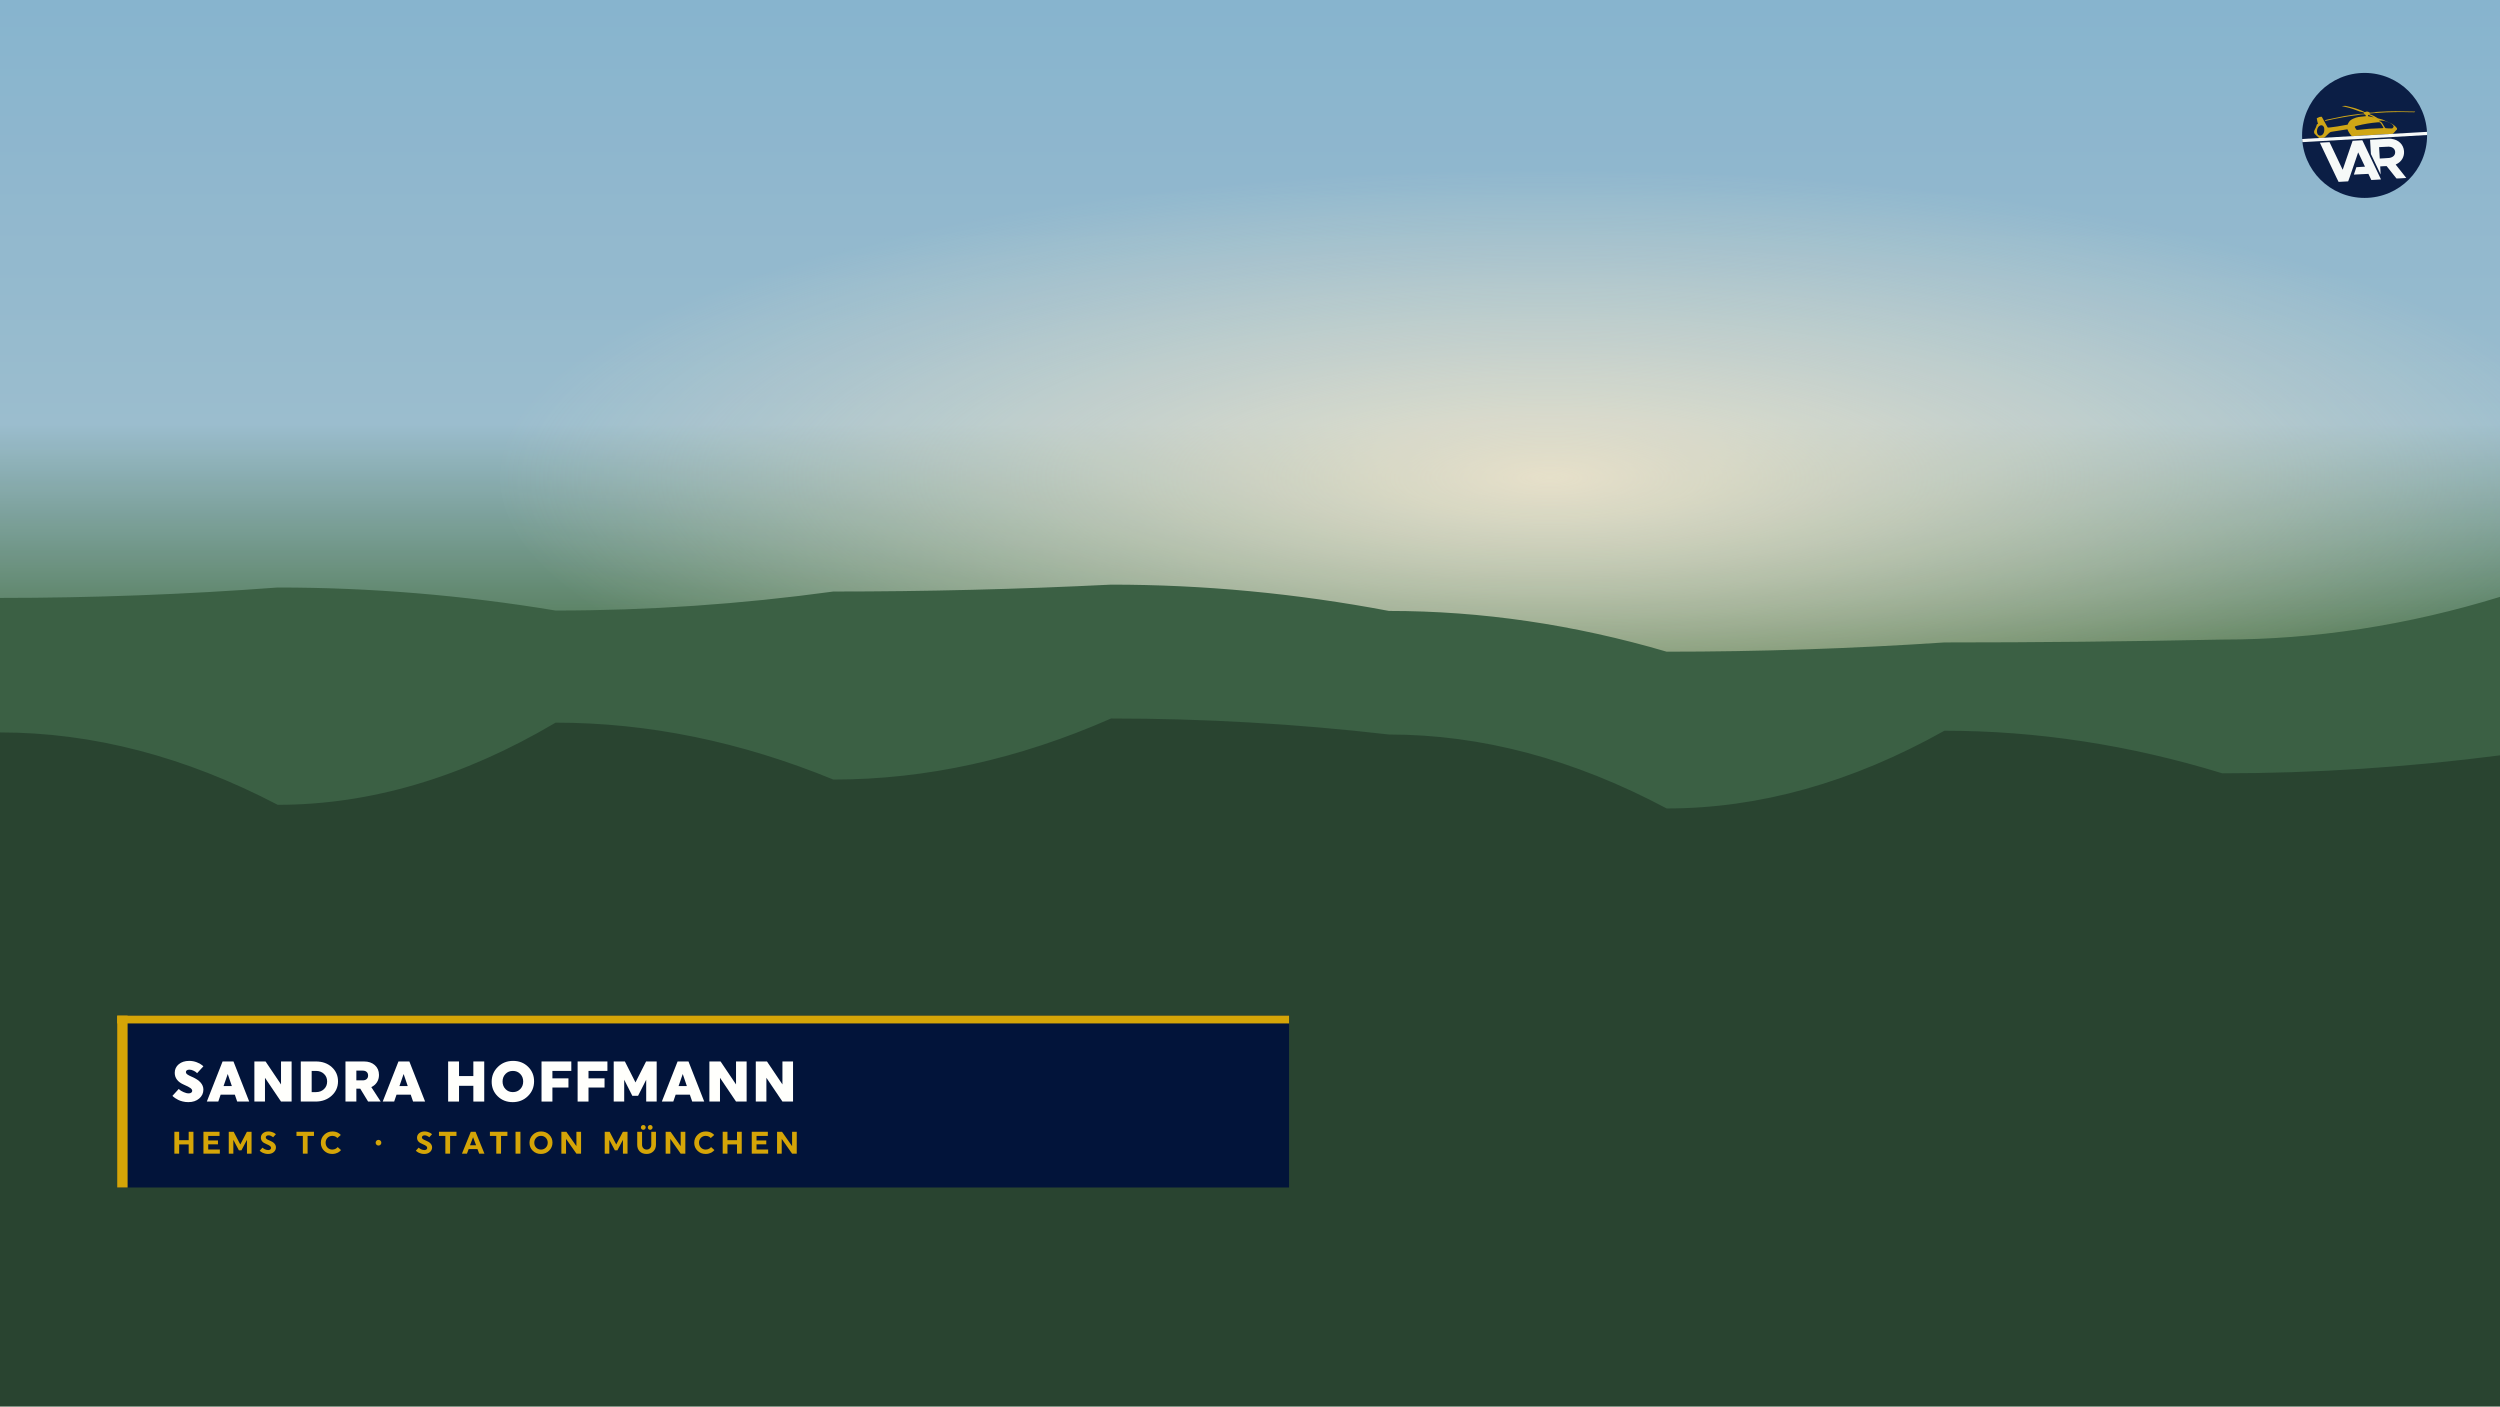
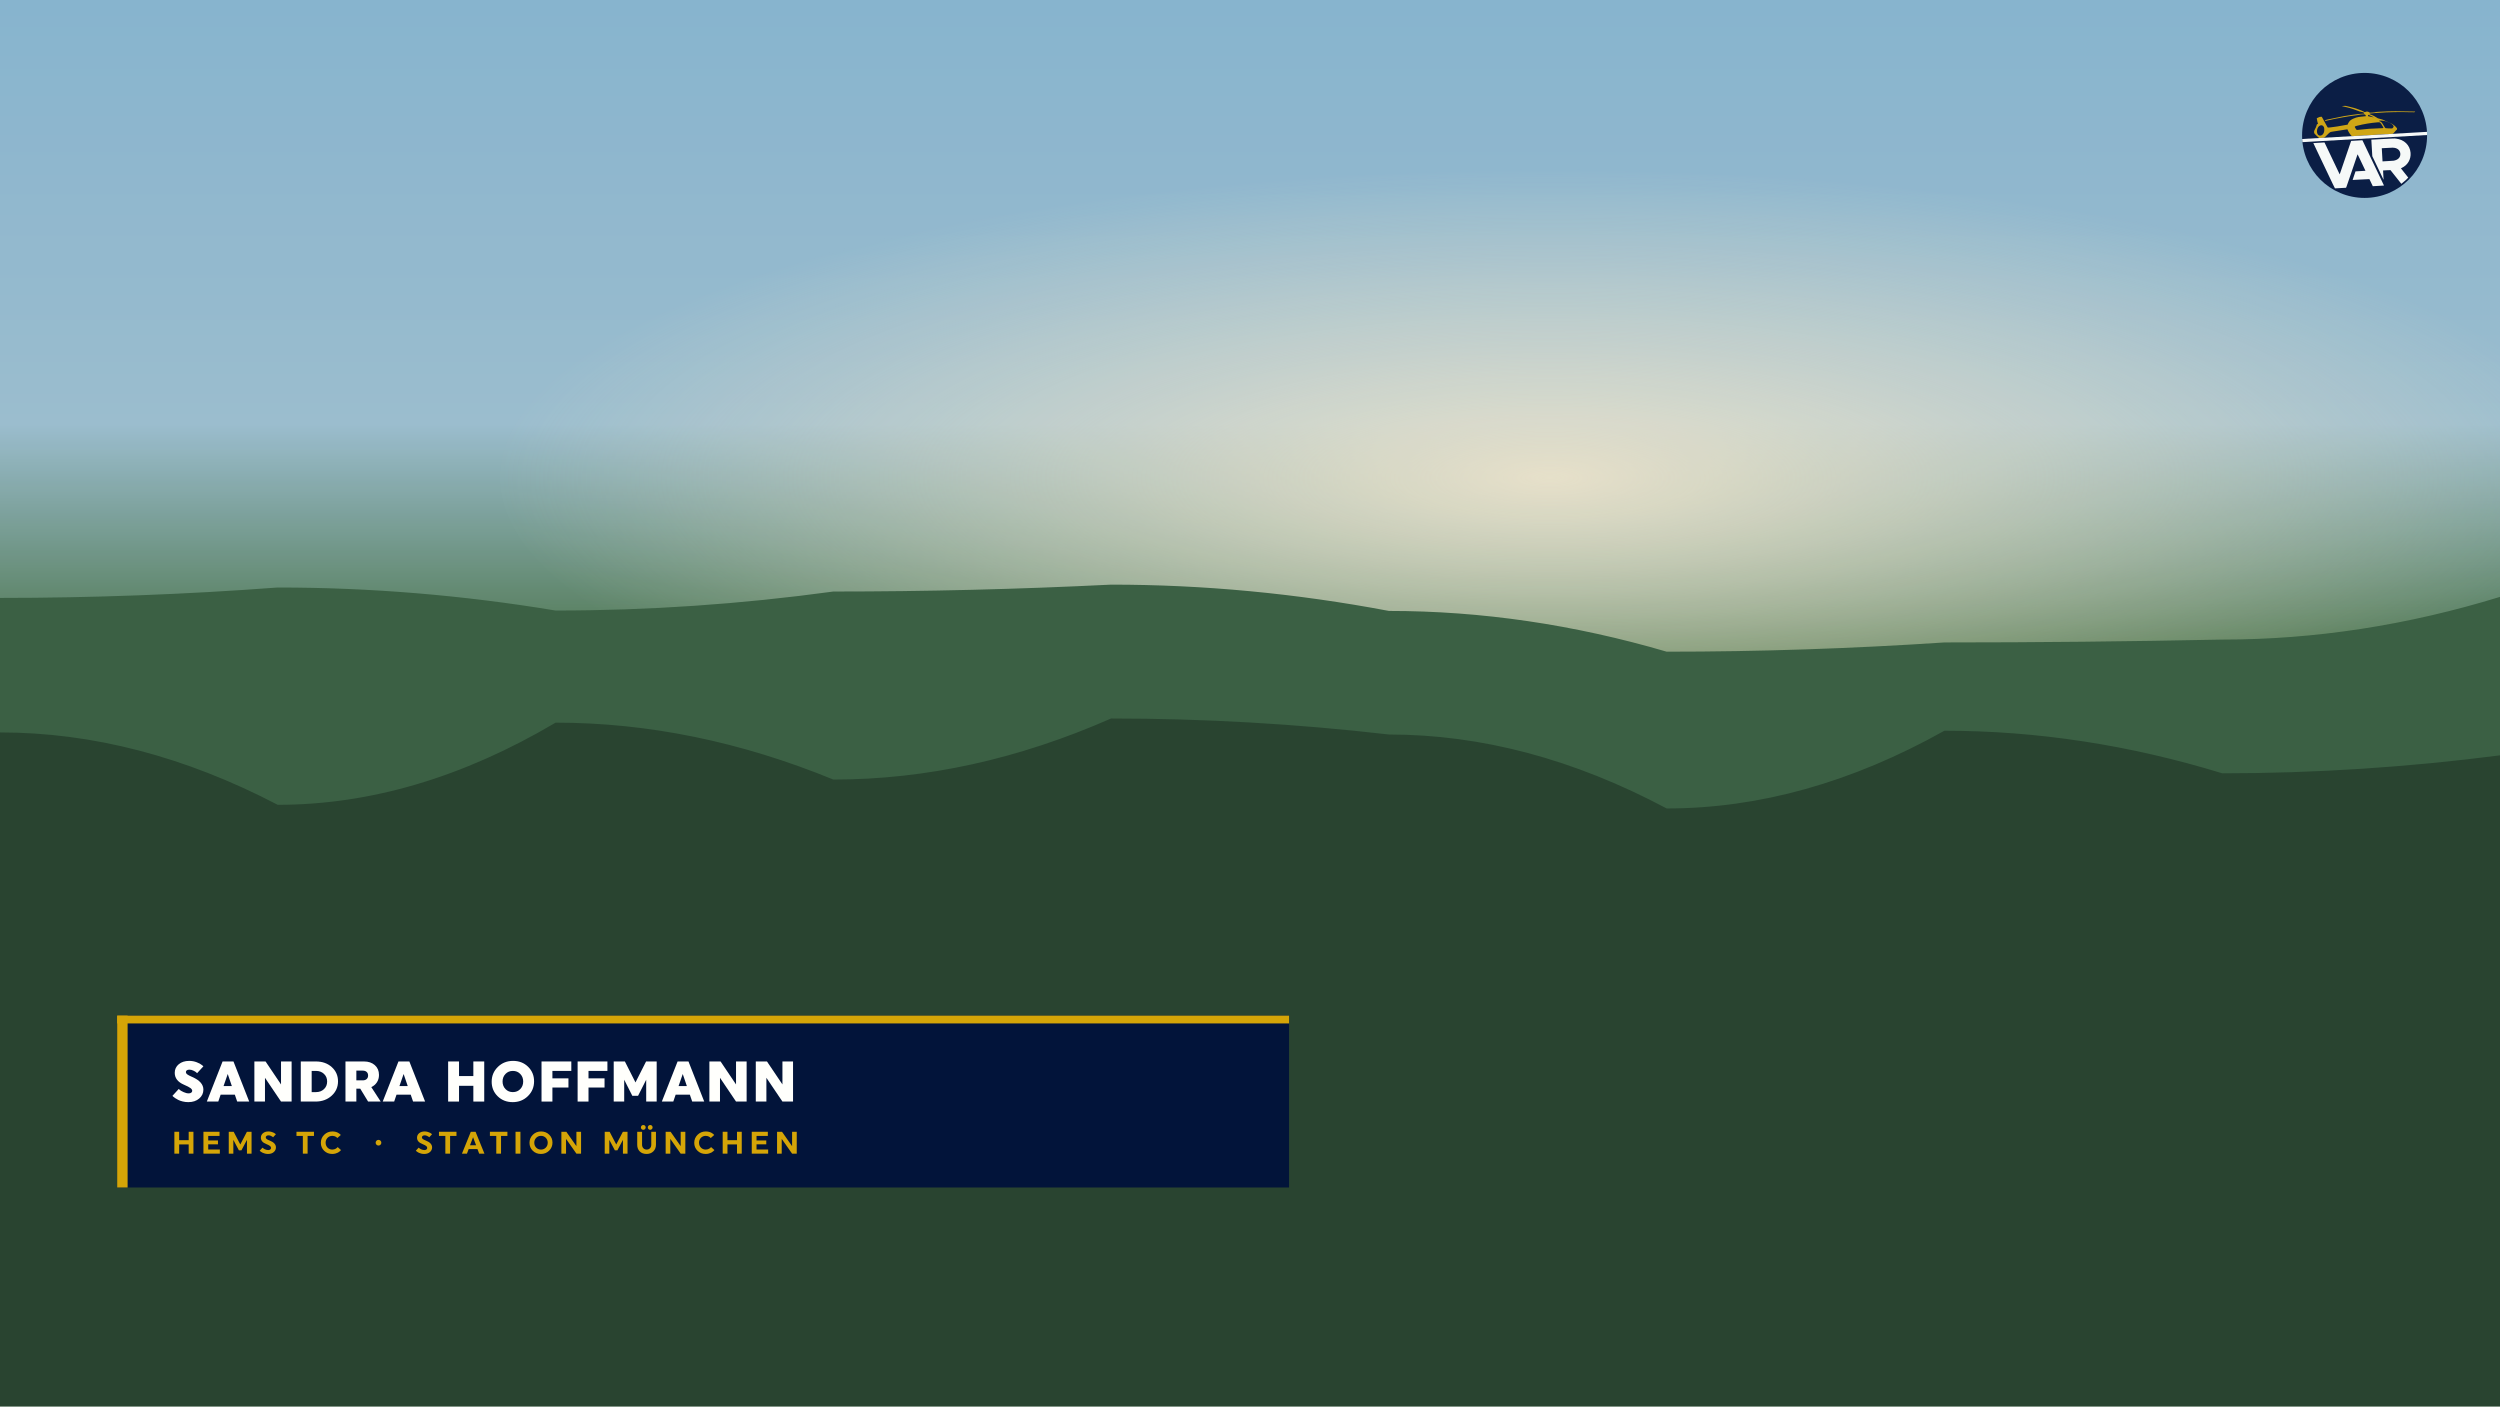
<svg xmlns="http://www.w3.org/2000/svg" viewBox="0 0 1920 1080" width="1920" height="1080">
  <defs>
    <linearGradient id="sc33" x1="0" y1="0" x2="0" y2="1">
      <stop offset="0%" stop-color="#93C3E0" />
      <stop offset="30%" stop-color="#A8CDDF" />
      <stop offset="48%" stop-color="#4E7A4A" />
      <stop offset="74%" stop-color="#335C36" />
      <stop offset="100%" stop-color="#1E3A22" />
    </linearGradient>
    <radialGradient id="sc33s">
      <stop offset="0%" stop-color="#FFF6DC" stop-opacity=".95" />
      <stop offset="100%" stop-color="#FFF6DC" stop-opacity="0" />
    </radialGradient>
  </defs>
  <rect width="1920" height="1080" fill="url(#sc33)" />
  <ellipse cx="1190" cy="367" rx="806" ry="238" fill="url(#sc33s)" />
  <path d="M0,1080 L0,459.2 Q106.7,459.2 213.3,451.2 Q320.0,451.2 426.7,468.9 Q533.3,468.9 640.0,454.3 Q746.7,454.3 853.3,449.0 Q960.0,449.0 1066.7,469.2 Q1173.3,469.2 1280.0,500.5 Q1386.7,500.5 1493.3,493.4 Q1600.0,493.4 1706.7,491.2 Q1813.3,491.2 1920.0,458.4 L1920,1080 Z" fill="#40684A" />
  <path d="M0,1080 L0,562.5 Q106.7,562.5 213.3,618.1 Q320.0,618.1 426.7,555.0 Q533.3,555.0 640.0,598.7 Q746.7,598.7 853.3,551.8 Q960.0,551.8 1066.7,564.1 Q1173.3,564.1 1280.0,620.9 Q1386.7,620.9 1493.3,561.2 Q1600.0,561.2 1706.7,593.9 Q1813.3,593.9 1920.0,580.1 L1920,1080 Z" fill="#2C4A34" />
  <rect width="1920" height="1080" fill="#000" opacity=".08" />
  <rect x="90" y="780" width="900" height="132" fill="#00113A" opacity=".94" />
  <rect x="90" y="780" width="900" height="6" fill="#D5A507" />
  <rect x="90" y="780" width="8" height="132" fill="#D5A507" />
  <g fill="#FFFFFC" transform="translate(132.0,846.0)">
    <path transform="translate(0.00,0) scale(0.044,-0.044)" d="M245.0 517.0Q245.0 493.0 267.0 475.5Q289.0 458.0 356.0 429.0Q550.0 345.0 550.0 208.0Q550.0 115.0 476.5 52.5Q403.0 -10.0 287.0 -10.0Q237.0 -10.0 189.5 1.5Q142.0 13.0 111.0 29.0Q80.0 45.0 56.0 61.0Q32.0 77.0 21.0 88.0L10.0 100.0L120.0 220.0Q129.0 211.0 144.5 198.5Q160.0 186.0 206.0 164.5Q252.0 143.0 295.0 143.0Q321.0 143.0 338.0 155.5Q355.0 168.0 355.0 187.0Q355.0 212.0 325.0 235.0Q295.0 258.0 209.0 295.0Q50.0 364.0 50.0 502.0Q50.0 593.0 120.0 651.5Q190.0 710.0 303.0 710.0Q372.0 710.0 434.0 686.0Q496.0 662.0 523.0 638.0L550.0 615.0L440.0 495.0Q434.0 502.0 422.0 512.5Q410.0 523.0 375.0 540.0Q340.0 557.0 305.0 557.0Q277.0 557.0 261.0 545.5Q245.0 534.0 245.0 517.0Z" />
    <path transform="translate(26.84,0) scale(0.044,-0.044)" d="M465.0 700.0 740.0 0.0H530.0L489.0 120.0H241.0L200.0 0.0H0.0L275.0 700.0ZM437.0 270.0 365.0 481.0 292.0 270.0Z" />
    <path transform="translate(60.28,0) scale(0.044,-0.044)" d="M535.0 0.0 255.0 415.0V0.0H70.0V700.0H265.0L535.0 299.0V700.0H720.0V0.0Z" />
    <path transform="translate(95.92,0) scale(0.044,-0.044)" d="M70.0 0.0V700.0H333.0Q502.0 700.0 611.0 601.5Q720.0 503.0 720.0 353.0Q720.0 203.0 608.0 101.5Q496.0 0.0 327.0 0.0ZM335.0 535.0H260.0V165.0H335.0Q420.0 165.0 475.0 217.0Q530.0 269.0 530.0 350.0Q530.0 431.0 475.0 483.0Q420.0 535.0 335.0 535.0Z" />
    <path transform="translate(130.24,0) scale(0.044,-0.044)" d="M70.0 0.0V700.0H393.0Q510.0 700.0 582.5 635.5Q655.0 571.0 655.0 465.0Q655.0 392.0 619.5 337.0Q584.0 282.0 521.0 252.0L685.0 0.0H465.0L328.0 225.0H260.0V0.0ZM370.0 540.0H260.0V370.0H370.0Q415.0 370.0 440.0 393.0Q465.0 416.0 465.0 455.0Q465.0 494.0 440.0 517.0Q415.0 540.0 370.0 540.0Z" />
    <path transform="translate(161.92,0) scale(0.044,-0.044)" d="M465.0 700.0 740.0 0.0H530.0L489.0 120.0H241.0L200.0 0.0H0.0L275.0 700.0ZM437.0 270.0 365.0 481.0 292.0 270.0Z" />
    <path transform="translate(209.09,0) scale(0.044,-0.044)" d="M510.0 0.0V275.0H260.0V0.0H70.0V700.0H260.0V445.0H510.0V700.0H700.0V0.0Z" />
    <path transform="translate(243.85,0) scale(0.044,-0.044)" d="M144.5 92.5Q40.0 195.0 40.0 347.0Q40.0 499.0 147.5 604.5Q255.0 710.0 413.0 710.0Q571.0 710.0 675.5 607.5Q780.0 505.0 780.0 353.0Q780.0 201.0 672.5 95.5Q565.0 -10.0 407.0 -10.0Q249.0 -10.0 144.5 92.5ZM281.0 482.0Q230.0 429.0 230.0 350.0Q230.0 271.0 281.0 218.0Q332.0 165.0 410.0 165.0Q488.0 165.0 539.0 218.0Q590.0 271.0 590.0 350.0Q590.0 429.0 539.0 482.0Q488.0 535.0 410.0 535.0Q332.0 535.0 281.0 482.0Z" />
    <path transform="translate(280.81,0) scale(0.044,-0.044)" d="M540.0 245.0H260.0V0.0H70.0V700.0H590.0V535.0H260.0V405.0H540.0Z" />
    <path transform="translate(308.53,0) scale(0.044,-0.044)" d="M540.0 245.0H260.0V0.0H70.0V700.0H590.0V535.0H260.0V405.0H540.0Z" />
    <path transform="translate(336.25,0) scale(0.044,-0.044)" d="M395.0 100.0 253.0 381.0V0.0H70.0V700.0H265.0L450.0 334.0L635.0 700.0H820.0V0.0H637.0V381.0L495.0 100.0Z" />
    <path transform="translate(376.29,0) scale(0.044,-0.044)" d="M465.0 700.0 740.0 0.0H530.0L489.0 120.0H241.0L200.0 0.0H0.0L275.0 700.0ZM437.0 270.0 365.0 481.0 292.0 270.0Z" />
    <path transform="translate(409.73,0) scale(0.044,-0.044)" d="M535.0 0.0 255.0 415.0V0.0H70.0V700.0H265.0L535.0 299.0V700.0H720.0V0.0Z" />
    <path transform="translate(445.37,0) scale(0.044,-0.044)" d="M535.0 0.0 255.0 415.0V0.0H70.0V700.0H265.0L535.0 299.0V700.0H720.0V0.0Z" />
  </g>
  <g fill="#D5A507" transform="translate(132.0,886.0)">
    <path transform="translate(0.00,0) scale(0.024,-0.024)" d="M538.0 0.0V295.0H233.0V0.0H80.0V700.0H233.0V431.0H538.0V700.0H690.0V0.0Z" />
    <path transform="translate(22.32,0) scale(0.024,-0.024)" d="M605.0 0.0H80.0V700.0H595.0V567.0H233.0V422.0H545.0V298.0H233.0V132.0H605.0Z" />
    <path transform="translate(41.76,0) scale(0.024,-0.024)" d="M405.0 105.0 227.0 441.0V0.0H80.0V700.0H237.0L449.0 294.0L661.0 700.0H810.0V0.0H663.0V441.0L485.0 105.0Z" />
    <path transform="translate(66.96,0) scale(0.024,-0.024)" d="M340.0 419.0Q540.0 341.0 540.0 200.0Q540.0 110.0 470.0 50.0Q400.0 -10.0 287.0 -10.0Q238.0 -10.0 192.5 1.0Q147.0 12.0 117.0 27.0Q87.0 42.0 64.0 57.5Q41.0 73.0 30.0 84.0L20.0 95.0L110.0 192.0Q113.0 189.0 119.0 183.5Q125.0 178.0 144.0 164.5Q163.0 151.0 183.5 141.0Q204.0 131.0 234.5 122.5Q265.0 114.0 295.0 114.0Q334.0 114.0 359.0 133.5Q384.0 153.0 384.0 183.0Q384.0 218.0 350.0 245.5Q316.0 273.0 225.0 310.0Q58.0 375.0 58.0 511.0Q58.0 598.0 125.0 654.0Q192.0 710.0 301.0 710.0Q344.0 710.0 384.0 700.5Q424.0 691.0 450.5 678.0Q477.0 665.0 498.0 652.0Q519.0 639.0 528.0 630.0L538.0 620.0L448.0 523.0Q441.0 530.0 429.0 540.5Q417.0 551.0 379.5 568.5Q342.0 586.0 303.0 586.0Q261.0 586.0 237.5 567.0Q214.0 548.0 214.0 523.0Q214.0 492.0 240.5 469.5Q267.0 447.0 340.0 419.0Z" />
    <path transform="translate(95.33,0) scale(0.024,-0.024)" d="M575.0 567.0H371.0V0.0H219.0V567.0H15.0V700.0H575.0Z" />
    <path transform="translate(113.33,0) scale(0.024,-0.024)" d="M415.0 710.0Q467.0 710.0 513.5 698.5Q560.0 687.0 590.0 670.5Q620.0 654.0 642.0 637.0Q664.0 620.0 674.0 608.0L684.0 597.0L572.0 499.0Q570.0 502.0 566.0 506.5Q562.0 511.0 547.0 523.0Q532.0 535.0 515.5 544.5Q499.0 554.0 471.0 561.5Q443.0 569.0 413.0 569.0Q320.0 569.0 259.0 506.0Q198.0 443.0 198.0 350.0Q198.0 256.0 259.0 193.0Q320.0 130.0 413.0 130.0Q445.0 130.0 474.0 138.5Q503.0 147.0 522.0 158.5Q541.0 170.0 555.0 182.0Q569.0 194.0 576.0 202.0L582.0 211.0L690.0 115.0Q686.0 110.0 679.0 101.5Q672.0 93.0 647.0 71.5Q622.0 50.0 592.0 33.5Q562.0 17.0 513.0 3.5Q464.0 -10.0 410.0 -10.0Q254.0 -10.0 149.5 92.5Q45.0 195.0 45.0 347.0Q45.0 499.0 152.0 604.5Q259.0 710.0 415.0 710.0Z" />
    <path transform="translate(155.30,0) scale(0.024,-0.024)" d="M141.0 441.0Q178.0 441.0 205.0 414.5Q232.0 388.0 232.0 350.0Q232.0 312.0 205.5 285.5Q179.0 259.0 141.0 259.0Q103.0 259.0 76.5 285.5Q50.0 312.0 50.0 350.0Q50.0 388.0 76.5 414.5Q103.0 441.0 141.0 441.0Z" />
    <path transform="translate(186.89,0) scale(0.024,-0.024)" d="M340.0 419.0Q540.0 341.0 540.0 200.0Q540.0 110.0 470.0 50.0Q400.0 -10.0 287.0 -10.0Q238.0 -10.0 192.5 1.0Q147.0 12.0 117.0 27.0Q87.0 42.0 64.0 57.5Q41.0 73.0 30.0 84.0L20.0 95.0L110.0 192.0Q113.0 189.0 119.0 183.5Q125.0 178.0 144.0 164.5Q163.0 151.0 183.5 141.0Q204.0 131.0 234.5 122.5Q265.0 114.0 295.0 114.0Q334.0 114.0 359.0 133.5Q384.0 153.0 384.0 183.0Q384.0 218.0 350.0 245.5Q316.0 273.0 225.0 310.0Q58.0 375.0 58.0 511.0Q58.0 598.0 125.0 654.0Q192.0 710.0 301.0 710.0Q344.0 710.0 384.0 700.5Q424.0 691.0 450.5 678.0Q477.0 665.0 498.0 652.0Q519.0 639.0 528.0 630.0L538.0 620.0L448.0 523.0Q441.0 530.0 429.0 540.5Q417.0 551.0 379.5 568.5Q342.0 586.0 303.0 586.0Q261.0 586.0 237.5 567.0Q214.0 548.0 214.0 523.0Q214.0 492.0 240.5 469.5Q267.0 447.0 340.0 419.0Z" />
    <path transform="translate(204.77,0) scale(0.024,-0.024)" d="M575.0 567.0H371.0V0.0H219.0V567.0H15.0V700.0H575.0Z" />
    <path transform="translate(222.77,0) scale(0.024,-0.024)" d="M356.0 525.0 258.0 268.0H453.0ZM436.0 700.0 720.0 0.0H552.0L496.0 147.0H216.0L160.0 0.0H0.0L284.0 700.0Z" />
    <path transform="translate(243.89,0) scale(0.024,-0.024)" d="M575.0 567.0H371.0V0.0H219.0V567.0H15.0V700.0H575.0Z" />
    <path transform="translate(261.89,0) scale(0.024,-0.024)" d="M85.0 0.0V700.0H242.0V0.0Z" />
    <path transform="translate(273.58,0) scale(0.024,-0.024)" d="M413.0 130.0Q505.0 130.0 566.5 193.0Q628.0 256.0 628.0 350.0Q628.0 443.0 566.5 506.0Q505.0 569.0 413.0 569.0Q320.0 569.0 259.0 506.0Q198.0 443.0 198.0 350.0Q198.0 256.0 259.0 193.0Q320.0 130.0 413.0 130.0ZM152.0 604.5Q259.0 710.0 415.0 710.0Q571.0 710.0 675.5 607.0Q780.0 504.0 780.0 352.0Q780.0 200.0 673.0 95.0Q566.0 -10.0 410.0 -10.0Q254.0 -10.0 149.5 92.5Q45.0 195.0 45.0 347.0Q45.0 499.0 152.0 604.5Z" />
    <path transform="translate(297.22,0) scale(0.024,-0.024)" d="M561.0 0.0 229.0 472.0V0.0H80.0V700.0H238.0L561.0 240.0V700.0H710.0V0.0Z" />
    <path transform="translate(330.50,0) scale(0.024,-0.024)" d="M405.0 105.0 227.0 441.0V0.0H80.0V700.0H237.0L449.0 294.0L661.0 700.0H810.0V0.0H663.0V441.0L485.0 105.0Z" />
    <path transform="translate(355.70,0) scale(0.024,-0.024)" d="M520.0 700.0H670.0V290.0Q670.0 156.0 586.0 73.0Q502.0 -10.0 368.0 -10.0Q233.0 -10.0 151.5 70.5Q70.0 151.0 70.0 285.0V700.0H225.0V290.0Q225.0 218.0 266.0 174.0Q307.0 130.0 373.0 130.0Q439.0 130.0 479.5 174.0Q520.0 218.0 520.0 290.0ZM562.0 840.0Q562.0 808.0 539.5 785.5Q517.0 763.0 485.0 763.0Q452.0 763.0 430.5 784.5Q409.0 806.0 409.0 839.0Q409.0 872.0 431.0 894.0Q453.0 916.0 486.0 916.0Q519.0 916.0 540.5 894.5Q562.0 873.0 562.0 840.0ZM341.0 840.0Q341.0 808.0 318.5 785.5Q296.0 763.0 264.0 763.0Q231.0 763.0 209.5 784.5Q188.0 806.0 188.0 839.0Q188.0 872.0 210.0 894.0Q232.0 916.0 265.0 916.0Q298.0 916.0 319.5 894.5Q341.0 873.0 341.0 840.0Z" />
    <path transform="translate(377.30,0) scale(0.024,-0.024)" d="M561.0 0.0 229.0 472.0V0.0H80.0V700.0H238.0L561.0 240.0V700.0H710.0V0.0Z" />
    <path transform="translate(400.10,0) scale(0.024,-0.024)" d="M415.0 710.0Q467.0 710.0 513.5 698.5Q560.0 687.0 590.0 670.5Q620.0 654.0 642.0 637.0Q664.0 620.0 674.0 608.0L684.0 597.0L572.0 499.0Q570.0 502.0 566.0 506.5Q562.0 511.0 547.0 523.0Q532.0 535.0 515.5 544.5Q499.0 554.0 471.0 561.5Q443.0 569.0 413.0 569.0Q320.0 569.0 259.0 506.0Q198.0 443.0 198.0 350.0Q198.0 256.0 259.0 193.0Q320.0 130.0 413.0 130.0Q445.0 130.0 474.0 138.5Q503.0 147.0 522.0 158.5Q541.0 170.0 555.0 182.0Q569.0 194.0 576.0 202.0L582.0 211.0L690.0 115.0Q686.0 110.0 679.0 101.5Q672.0 93.0 647.0 71.5Q622.0 50.0 592.0 33.5Q562.0 17.0 513.0 3.5Q464.0 -10.0 410.0 -10.0Q254.0 -10.0 149.5 92.5Q45.0 195.0 45.0 347.0Q45.0 499.0 152.0 604.5Q259.0 710.0 415.0 710.0Z" />
    <path transform="translate(421.10,0) scale(0.024,-0.024)" d="M538.0 0.0V295.0H233.0V0.0H80.0V700.0H233.0V431.0H538.0V700.0H690.0V0.0Z" />
    <path transform="translate(443.42,0) scale(0.024,-0.024)" d="M605.0 0.0H80.0V700.0H595.0V567.0H233.0V422.0H545.0V298.0H233.0V132.0H605.0Z" />
    <path transform="translate(462.86,0) scale(0.024,-0.024)" d="M561.0 0.0 229.0 472.0V0.0H80.0V700.0H238.0L561.0 240.0V700.0H710.0V0.0Z" />
  </g>
  <g opacity=".92">
    <g transform="translate(1768,56) scale(0.1875)">
      <defs>
        <clipPath id="n1b34">
          <circle cx="256" cy="256" r="256" />
        </clipPath>
      </defs>
      <g clip-path="url(#n1b34)">
        <circle cx="256" cy="256" r="256" fill="#00113A" />
        <g fill="#D5A507" transform="translate(49.00,134.89) scale(0.414)">
          <path d="M35.7 305.27C27.86 297.99 20 290.67 18.23 289.02C12.94 284.07 7.26 277.76 2.59 271.63C1.3 269.94 1.3 269.94 0.67 259.67C0.04 249.4 0.04 249.4 3.21 243.43C17.85 215.93 25.31 198.26 26.9 187.33C27.45 183.58 26.65 184.36 34.25 180.13C39.92 176.97 39.91 176.98 39.91 175.49C39.91 173.85 39.02 172.61 37.83 172.6C37.11 172.6 37.81 175.22 31.69 149.81C26.64 128.87 26.11 126.2 26.67 124.15C27.12 122.49 32.62 119.37 41.13 115.95C46.53 113.78 47.49 113.3 48.58 112.26C50.67 110.26 58.97 108.69 71.24 107.99C77.19 107.64 74.98 104.81 89.29 131.15C96.15 143.79 105.73 161.29 110.57 170.04C115.41 178.79 120.75 188.62 122.44 191.88C129.48 205.52 134.23 213.21 136.29 214.34C139.72 216.22 170.18 212.83 229.23 204.01C250.02 200.91 306.75 190.88 330.23 186.17C332.66 185.68 332.66 185.68 333.54 183.12C338.5 168.63 350.1 151.3 360.17 143.32C372.8 133.3 397.13 121.34 414.41 116.63C435.84 110.79 444.66 109.17 464.81 107.34C479.81 105.98 511.76 102.62 512.05 102.38C512.08 102.36 511.65 99.49 511.1 96.01C510.1 89.68 510.1 89.68 506.87 88.58C502.65 87.13 501 86.26 499.45 84.67C498.18 83.37 498.18 83.37 487.88 83.75C459.05 84.82 451.08 85.73 441.9 89.01C435.4 91.33 435.45 91.31 428.8 91.97C362.81 98.45 214.12 125.11 126.21 146.21C111.13 149.83 109.91 149.82 109.35 146.09C108.62 141.18 110.96 140.04 130.7 135.68C199.78 120.43 262.82 107.4 294.63 101.81C336.98 94.36 431.41 81.22 452.54 79.84C455.13 79.67 462.05 79.18 467.91 78.75C473.77 78.33 480.74 77.91 483.41 77.82C496.02 77.41 495.76 77.44 495.55 76.49C495.44 76.03 495.28 74.08 495.18 72.17C495.01 68.69 495.01 68.69 493.75 68.38C493.06 68.2 491.24 67.34 489.71 66.47C482.4 62.32 482.87 62.48 475.05 61.23C461.69 59.09 454.17 57.41 449.82 55.59C448.42 55 444.91 53.47 442.02 52.19C431.61 47.57 418.28 42.66 392.8 34.08C364.87 24.67 339.59 17.5 311.76 11.09C299.95 8.37 299.99 8.38 290.21 6.6C279.38 4.63 274.04 3.36 274.55 2.87C275.14 2.3 289.73 0.65 297.88 0.23C311.16 -0.46 311.55 -0.4 341.15 6.74C389.7 18.46 402.15 22.04 437.97 34.58C462.99 43.33 472.02 47.05 486.52 54.55C489.7 56.2 494.13 58.47 496.36 59.59C498.58 60.72 500.74 61.86 501.14 62.13C501.87 62.62 501.89 62.62 504.82 61.38C519.4 55.23 529.43 55.03 540.79 60.69C546.35 63.46 548.17 64.78 548.98 66.6C549.58 67.97 555.31 67.94 575.92 66.45C598.39 64.83 598.39 64.83 607.34 62.29C614.29 60.32 614.14 60.33 639.56 58.79C703.41 54.93 756.26 53.13 806.36 53.13C858.12 53.13 977.54 55.09 996.82 56.26C1000.43 56.48 1001.17 58.14 998.71 60.49C995.29 63.76 991.43 63.94 948.73 62.85C873.08 60.91 856.08 60.83 788.97 62.17C722.22 63.5 694.67 64.8 620.01 70.11C613.86 70.55 607 70.98 604.77 71.07C591.89 71.59 573.5 73.35 567.47 74.64C561.97 75.82 561.32 75.9 556.36 76.04C551.11 76.19 551.11 76.19 550.94 78.75C550.84 80.16 550.57 81.77 550.34 82.33C550.01 83.11 549.99 83.38 550.24 83.47C550.42 83.53 553.42 84.55 556.9 85.72C560.39 86.9 566.25 88.96 569.93 90.32C573.61 91.67 576.74 92.77 576.89 92.77C580.14 92.77 614.7 111.79 625.81 119.69C630.93 123.34 630.93 123.34 636.87 124.75C672.02 133.12 689.95 139.38 701.29 147.24C705.18 149.93 705.18 149.93 720.24 155.31C752.95 166.98 765.35 173.35 790.99 191.66C799.5 197.73 816.67 214.97 819.64 220.42C823.42 227.36 820.75 237.21 814.42 239.63C811.9 240.59 812.26 240.2 804.25 250.61C795.46 262.02 780.6 276.24 776.87 276.82C775.66 277 373.53 299.94 373.25 299.84C371.87 299.33 359.32 284.34 355.46 278.59C344.66 262.51 338.75 252.16 334.39 241.69C332.21 236.45 330.36 232.1 330.28 232.02C329.97 231.71 213.68 249.73 187.97 254.08C164.08 258.12 163.13 258.35 158.5 261.43C151.54 266.06 146.73 270.44 129.11 288.18C98.73 318.77 105.03 315.29 77.25 316.85C63.91 317.61 52.31 318.29 51.48 318.37C49.96 318.52 49.96 318.52 35.7 305.27ZM65.16 294.35C83.73 291.12 97.51 273.39 100.91 248.38C101.38 244.97 101.37 230.17 100.9 226C99.56 213.99 98.8 211.61 94.02 204.55C76.64 178.83 40.43 194.92 31.18 232.47C22.2 268.91 38.7 298.96 65.16 294.35ZM426.51 238.42C508.82 228.76 585.47 223.14 652.64 221.81C692.24 221.03 690.56 222.48 677.71 200.11C656.08 162.43 653.86 160.82 626.75 163.14C557.73 169.02 495.94 179.34 427.86 196.36C408.78 201.13 406.7 201.91 404.56 205.13C401.84 209.25 402.31 210.47 412.79 226.27C421.54 239.45 421.09 239.05 426.51 238.42ZM771.34 224.12C780.47 221.3 789.76 206.88 786.96 199.86C783.31 190.7 764.16 174.62 748.38 167.48C741.64 164.43 718.63 155.97 707.64 152.51C687.74 146.23 651.12 143.59 643.34 147.88C640.63 149.37 642.43 150.74 649.96 152.91C662.3 156.47 670.56 163.87 679.03 178.98C687.23 193.6 699.29 212.89 702.16 215.99C707.1 221.32 707.66 221.47 727.59 222.62C764.71 224.76 768.81 224.9 771.34 224.12ZM591.15 114.24C591.15 114.08 588 112.11 584.82 110.28C578.3 106.55 556.35 96.34 545.07 91.8C543.08 91 540.82 89.97 540.03 89.52C537.82 88.26 535.19 88.74 534.96 90.44C534.72 92.22 534.14 101.92 534.27 102.04C534.33 102.09 541.55 103.67 550.3 105.55C559.05 107.43 571.61 110.17 578.21 111.63C589.8 114.19 591.15 114.47 591.15 114.24Z" fill-rule="evenodd" />
        </g>
        <g transform="translate(256,256) rotate(-3.275)">
          <rect x="-614.4" y="0" width="1228.8" height="13" fill="#FFFFFC" />
        </g>
        <g transform="rotate(-3.275 256 256)">
          <defs>
            <clipPath id="wc1b34">
              <circle cx="256" cy="256" r="249.00" />
            </clipPath>
          </defs>
          <g clip-path="url(#wc1b34)">
-             <g fill="#FFFFFC" transform="translate(71.50,275.00) scale(0.34501)">
+             <g fill="#FFFFFC" transform="translate(44.65,275.00) scale(0.39871)">
              <path d="M195.1 478.09C193.93 477.63 193.3 476.14 173.69 427.85C169.31 417.07 161.96 399.04 157.36 387.77C144.85 357.16 130.53 321.99 124.7 307.6C121.86 300.58 116.25 286.82 112.24 277.02C99.77 246.52 89.4 221.12 84.01 207.84C76.29 188.85 63.1 156.48 36.82 92.04C5.35 14.87 0 1.67 0 1.08C0 0.81 25.85 0.66 57.45 0.74L114.9 0.89L119.73 12.77C122.38 19.3 128.74 34.93 133.87 47.51C145.14 75.16 159.52 110.48 170.14 136.58C174.45 147.19 182.06 165.9 187.05 178.15C196.26 200.76 206.8 226.67 220.74 260.99C224.99 271.44 230.49 284.93 232.96 290.97C235.43 297.02 240.44 309.31 244.09 318.29C251.9 337.51 251.75 337.2 252.42 336.01C252.69 335.53 256.69 325.8 261.33 314.39C269.84 293.41 277.55 274.47 295.12 231.29C300.44 218.23 308.05 199.52 312.04 189.73C318.74 173.26 325.93 155.59 346.48 105.11C350.8 94.49 358.42 75.79 363.41 63.54C368.4 51.29 376.16 32.19 380.66 21.08L388.83 0.89L446.64 0.59C478.44 0.43 504.66 0.45 504.91 0.64C505.16 0.82 508.67 9.11 512.7 19.04C516.73 28.98 524.11 47.13 529.11 59.38C541.84 90.6 555.55 124.24 565.9 149.64C570.75 161.56 578.1 179.6 582.23 189.73C586.36 199.85 593.99 218.56 599.17 231.29C604.36 244.03 612.91 265.01 618.18 277.91C633.59 315.68 644.01 341.24 650.83 358.08C654.35 366.73 659.95 380.49 663.29 388.66C666.63 396.82 673.22 412.99 677.95 424.58C682.68 436.18 689.46 452.8 693.03 461.52C696.6 470.24 699.52 477.52 699.52 477.7C699.52 477.88 673.66 478.03 642.04 478.03L584.56 478.03L581.68 471.05C577.2 460.19 560.23 418.53 557.18 410.93C555.68 407.17 554.19 403.76 553.87 403.36C553.42 402.77 535.39 402.61 467.27 402.61C419.95 402.61 381.24 402.46 381.24 402.26C381.24 402.07 384.56 393.72 388.61 383.71C396.8 363.5 408.21 335.11 412.82 323.49L415.81 315.92L467.08 315.77L518.34 315.62L513.87 304.63C511.41 298.59 505.44 283.89 500.59 271.97C495.75 260.05 487.88 240.68 483.1 228.92C478.32 217.16 470.83 198.72 466.45 187.95C450.59 148.87 447.82 142.25 447.34 142.09C447.07 142 445.2 146.13 443.18 151.28C441.16 156.42 434.67 172.52 428.75 187.05C422.83 201.59 414.81 221.36 410.93 231C407.04 240.63 399.56 259.07 394.3 271.97C376.24 316.27 366.82 339.41 358.64 359.56C345.14 392.83 338.8 408.42 330.37 429.04C311.03 476.38 310.36 477.95 309.1 478.28C307.23 478.79 196.4 478.6 195.1 478.09ZM881.95 474.91C879.81 472 876.03 466.65 856.48 438.84C852.23 432.79 840.49 416.09 830.38 401.72C820.26 387.35 807.21 368.78 801.36 360.45C784.84 336.91 776.14 324.62 775.21 323.48C774.4 322.5 772.01 322.45 736.79 322.59L699.23 322.74L698.93 370.83L698.63 418.92L690.21 398.15C685.57 386.72 677.74 367.49 672.81 355.4C667.87 343.32 660.52 325.28 656.47 315.32C652.42 305.36 644.8 286.65 639.54 273.75C634.28 260.85 625.94 240.41 621.01 228.33C616.08 216.24 608.68 198.2 604.57 188.24L597.09 170.13L596.94 85.03L596.79 -0.07L711.55 0.16C835.48 0.41 832.04 0.32 850.36 3.58C934.1 18.49 989.12 78.21 991.5 156.77C993.56 225.09 954.38 283.51 889.7 308.51C886.35 309.81 883.62 311.05 883.61 311.28C883.61 311.67 888.25 318.33 910.61 350.06C915.44 356.92 922.68 367.21 926.69 372.92C930.71 378.64 938.14 389.19 943.21 396.38C948.28 403.56 955.61 413.98 959.5 419.54C963.39 425.09 972.96 438.72 980.78 449.82C999.57 476.5 1000 477.12 1000 477.61C1000 477.84 973.95 478.03 942.12 478.03C884.24 478.03 884.24 478.03 881.95 474.91ZM812.44 228.62C858.16 224.16 885.99 198.77 885.99 161.52C885.99 130.34 865.44 106.28 831.53 97.74C817.42 94.19 818.24 94.23 756.09 93.98L698.93 93.75L698.93 161.48L698.93 229.22L752.61 229.22C784.27 229.22 808.81 228.97 812.44 228.62Z" fill-rule="evenodd" />
            </g>
          </g>
        </g>
      </g>
    </g>
  </g>
</svg>
